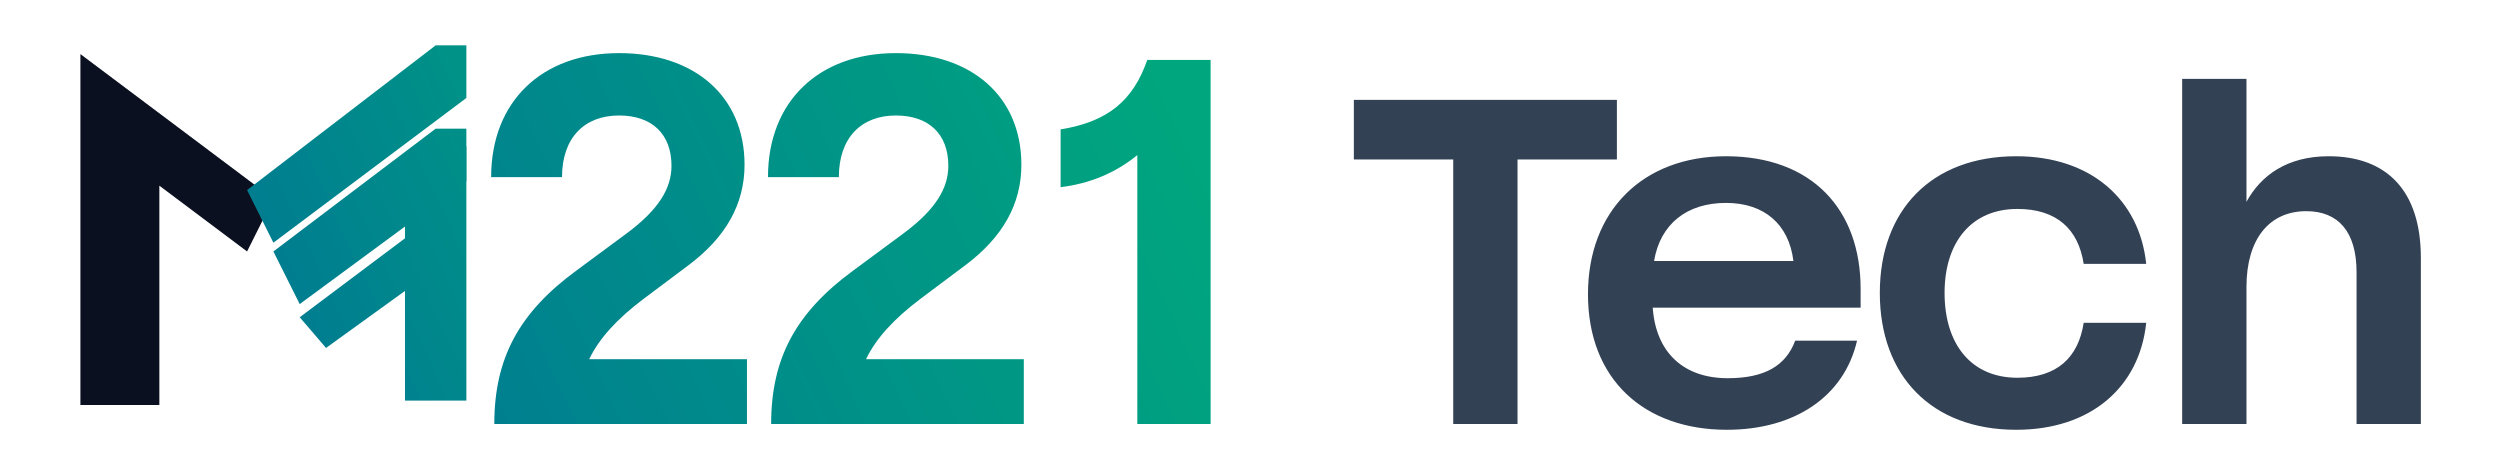
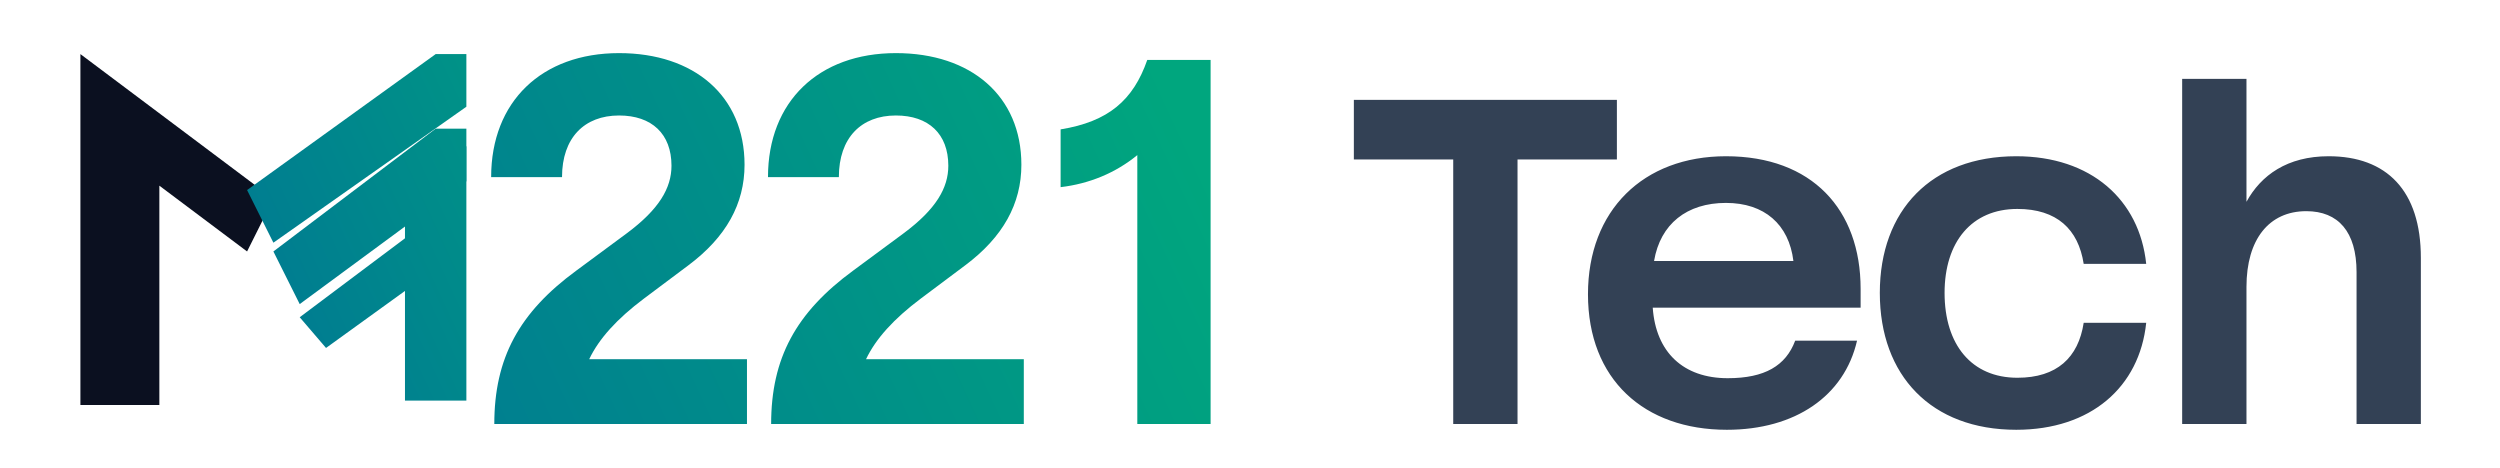
<svg xmlns="http://www.w3.org/2000/svg" viewBox="0 10 342 64" role="img" aria-labelledby="title desc">
  <defs>
    <linearGradient id="word-data-light" x1="58" y1="68" x2="166" y2="18" gradientUnits="userSpaceOnUse">
      <stop offset="0" stop-color="#007C91" />
      <stop offset="1" stop-color="#00A67E" />
    </linearGradient>
  </defs>
  <g transform="translate(-1 3) scale(.6)">
    <path d="M20 104V24L64 57L58 69L38 54V104Z" fill="#0B1020" />
-     <path d="M58 55L101 22H108V34L64 67Z" fill="url(#word-data-light)" />
+     <path d="M58 55L101 24H108V36L64 67Z" fill="url(#word-data-light)" />
    <path d="M64 69L101 41H108V53L70 81Z" fill="url(#word-data-light)" />
    <path d="M70 84L94 66V56L108 45V103H94V78L76 91Z" fill="url(#word-data-light)" />
  </g>
  <path d="M71.184 68.0H104.686V59.135H83.104C84.432 56.346 86.889 53.623 90.607 50.834L96.684 46.285C101.83 42.434 104.354 37.885 104.354 32.539C104.354 23.143 97.48 17.266 87.188 17.266C76.629 17.266 69.689 23.873 69.689 34.232H79.385C79.385 28.854 82.439 25.799 87.188 25.799C91.67 25.799 94.359 28.322 94.359 32.672C94.359 35.693 92.699 38.615 88.217 41.936L81.344 47.016C73.508 52.76 70.121 59.002 70.121 68.0Z" transform="translate(-2.5 0)" fill="url(#word-data-light)" />
  <path d="M110.055 68.0H143.557V59.135H121.975C123.303 56.346 125.76 53.623 129.479 50.834L135.555 46.285C140.701 42.434 143.225 37.885 143.225 32.539C143.225 23.143 136.352 17.266 126.059 17.266C115.5 17.266 108.561 23.873 108.561 34.232H118.256C118.256 28.854 121.311 25.799 126.059 25.799C130.541 25.799 133.23 28.322 133.23 32.672C133.23 35.693 131.57 38.615 127.088 41.936L120.215 47.016C112.379 52.76 108.992 59.002 108.992 68.0Z" transform="translate(-3.5 0)" fill="url(#word-data-light)" />
  <path d="M163.584 68.0H173.611V18.203H164.945C163.02 23.715 159.633 26.637 153.092 27.699V35.602C157.043 35.137 160.629 33.643 163.584 31.219Z" transform="translate(-8 0)" fill="url(#word-data-light)" />
  <path d="M183.479 68.0H193.041V28.672H207.816V19.807H168.703V28.672H183.479ZM224.168 68.863C234.328 68.863 241.633 63.85 243.525 55.613H234.328C232.934 59.334 229.812 61.193 224.301 61.193C217.693 61.193 213.609 57.342 213.145 50.701H244.057V47.912C244.057 36.092 236.818 28.189 224.035 28.189C211.75 28.189 203.516 36.225 203.516 48.709C203.516 61.393 211.883 68.863 224.168 68.863ZM213.344 43.762C214.273 38.25 218.225 35.129 224.035 35.129C229.746 35.129 233.398 38.316 234.062 43.762ZM267.199 68.863C278.289 68.863 285.527 62.52 286.523 52.957H277.227C276.43 58.137 273.242 61.127 267.365 61.127C260.559 61.127 256.541 56.213 256.541 48.51C256.541 40.939 260.559 36.025 267.365 36.025C273.242 36.025 276.43 39.047 277.227 44.193H286.523C285.527 34.631 278.289 28.189 267.199 28.189C254.582 28.189 246.912 36.225 246.912 48.51C246.912 60.828 254.582 68.863 267.199 68.863ZM291.869 68.0H301.432V47.613C301.432 40.541 304.785 36.357 310.33 36.357C315.078 36.357 317.801 39.412 317.801 45.422V68.0H327.363V43.297C327.363 33.303 322.283 28.189 313.65 28.189C307.508 28.189 303.59 31.012 301.432 34.963V16.68H291.869Z" transform="matrix(.92 0 0 .92 30 5.44)" fill="#334155" />
</svg>
